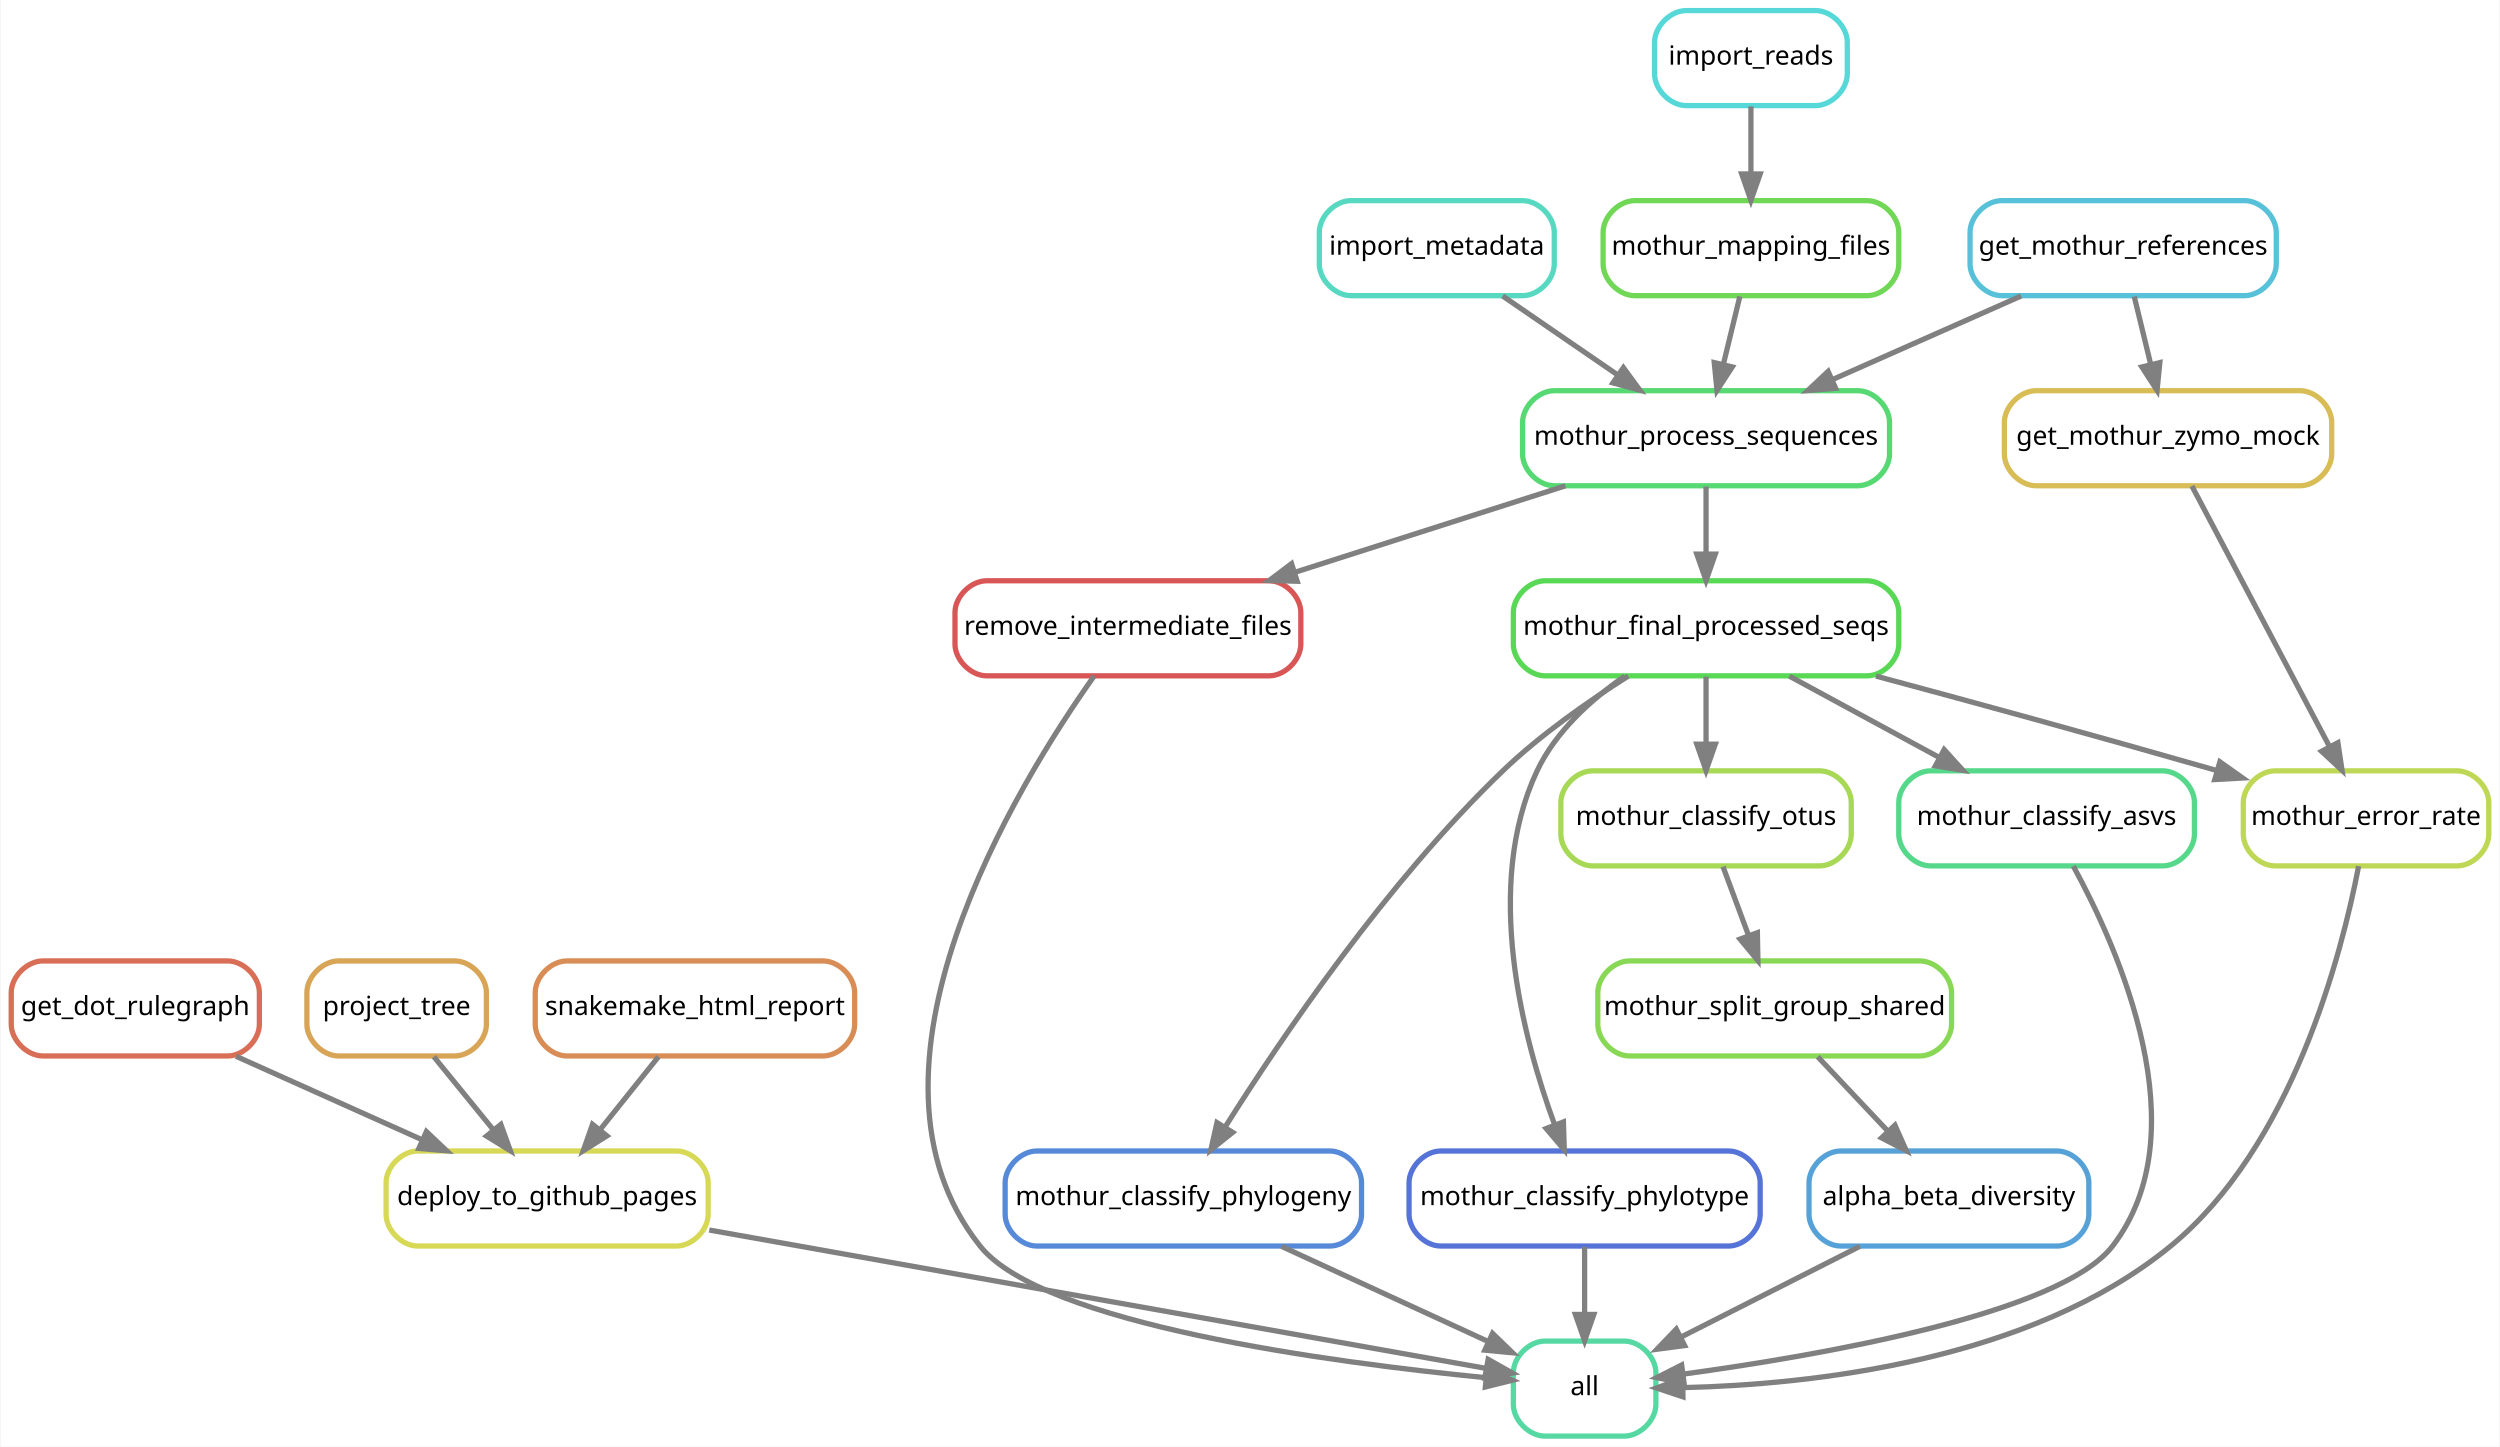
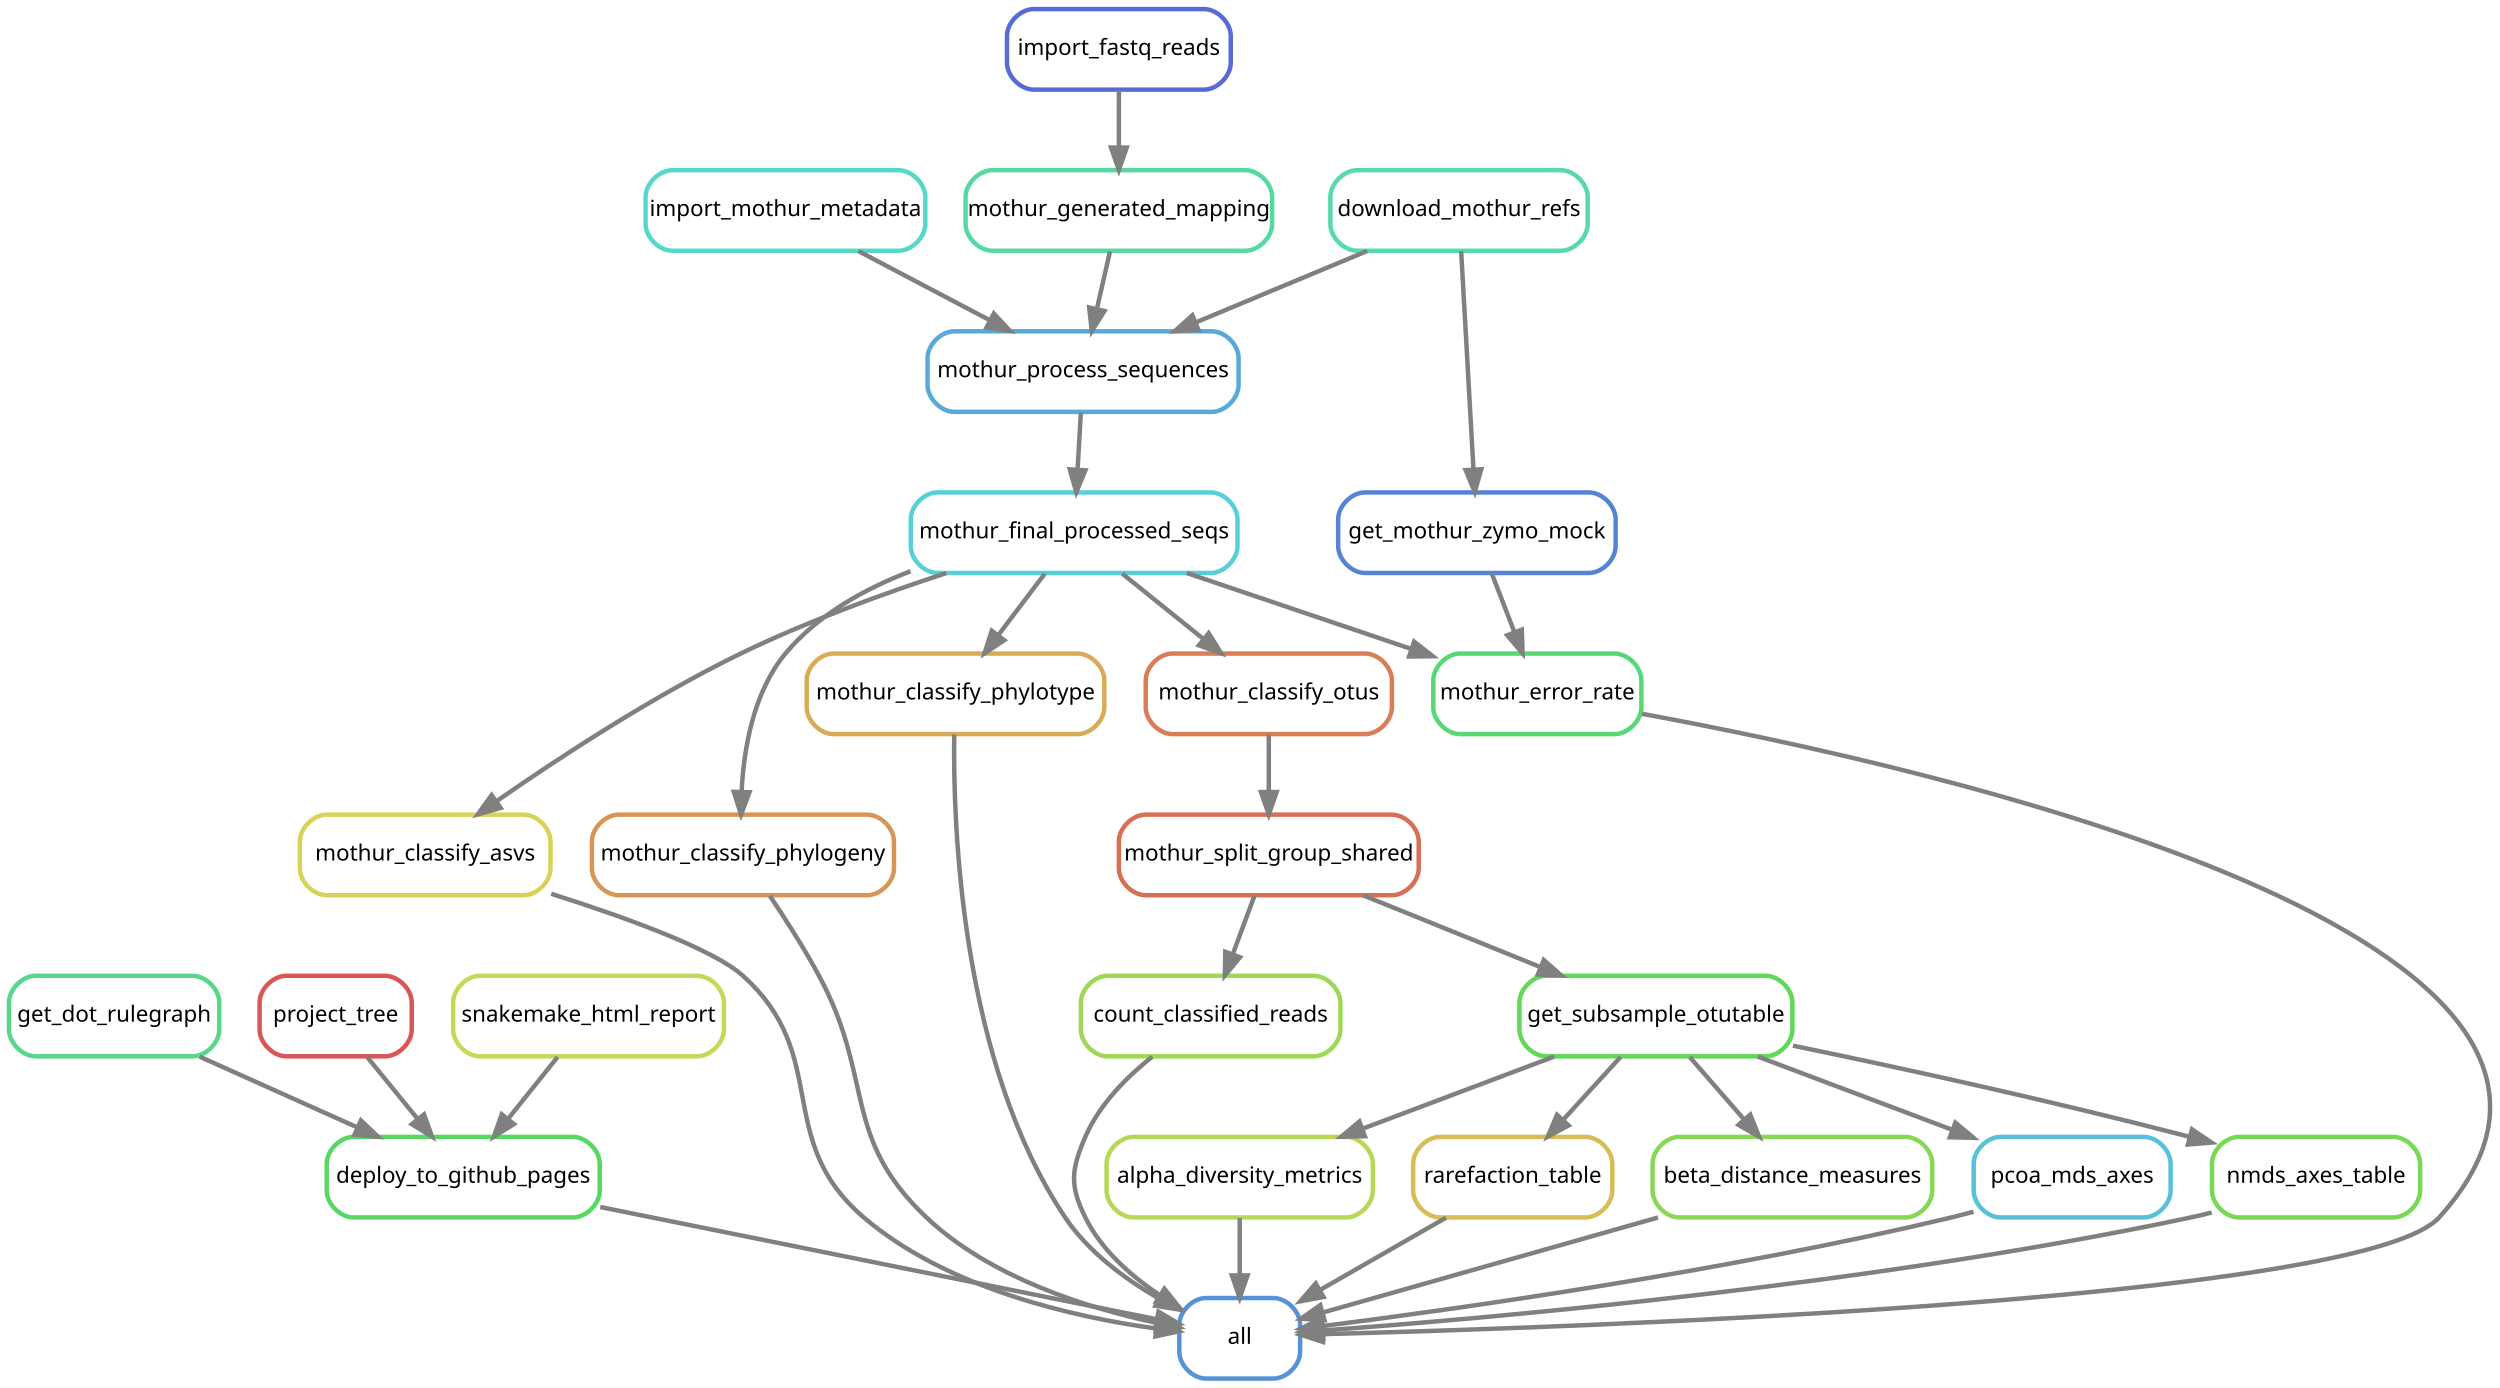
- <svg xmlns="http://www.w3.org/2000/svg" width="947pt" height="548pt" viewBox="0.00 0.00 946.50 548.00">
-   <g id="graph0" class="graph" transform="scale(1 1) rotate(0) translate(4 544)">
-     <polygon fill="white" stroke="none" points="-4,4 -4,-544 942.5,-544 942.5,4 -4,4" />
+ <svg xmlns="http://www.w3.org/2000/svg" width="1117pt" height="620pt" viewBox="0.00 0.00 1117.20 620.00">
+   <g id="graph0" class="graph" transform="scale(1 1) rotate(0) translate(4 616)">
+     <polygon fill="white" stroke="none" points="-4,4 -4,-616 1113.2,-616 1113.2,4 -4,4" />
    <g id="node1" class="node">
-       <path fill="none" stroke="#56d8a2" stroke-width="2" d="M611,-36C611,-36 581,-36 581,-36 575,-36 569,-30 569,-24 569,-24 569,-12 569,-12 569,-6 575,0 581,0 581,0 611,0 611,0 617,0 623,-6 623,-12 623,-12 623,-24 623,-24 623,-30 617,-36 611,-36" />
-       <text text-anchor="middle" x="596" y="-15.5" font-family="sans" font-size="10.00">all</text>
+       <path fill="none" stroke="#5692d8" stroke-width="2" d="M565,-36C565,-36 535,-36 535,-36 529,-36 523,-30 523,-24 523,-24 523,-12 523,-12 523,-6 529,0 535,0 535,0 565,0 565,0 571,0 577,-6 577,-12 577,-12 577,-24 577,-24 577,-30 571,-36 565,-36" />
+       <text text-anchor="middle" x="550" y="-15.5" font-family="sans" font-size="10.00">all</text>
    </g>
    <g id="node2" class="node">
-       <path fill="none" stroke="#d6d856" stroke-width="2" d="M252,-108C252,-108 154,-108 154,-108 148,-108 142,-102 142,-96 142,-96 142,-84 142,-84 142,-78 148,-72 154,-72 154,-72 252,-72 252,-72 258,-72 264,-78 264,-84 264,-84 264,-96 264,-96 264,-102 258,-108 252,-108" />
+       <path fill="none" stroke="#56d863" stroke-width="2" d="M252,-108C252,-108 154,-108 154,-108 148,-108 142,-102 142,-96 142,-96 142,-84 142,-84 142,-78 148,-72 154,-72 154,-72 252,-72 252,-72 258,-72 264,-78 264,-84 264,-84 264,-96 264,-96 264,-102 258,-108 252,-108" />
      <text text-anchor="middle" x="203" y="-87.5" font-family="sans" font-size="10.00">deploy_to_github_pages</text>
    </g>
    <g id="edge4" class="edge">
-       <path fill="none" stroke="grey" stroke-width="2" d="M264.41,-78.06C346.78,-63.39 490.56,-37.78 558.45,-25.69" />
-       <polygon fill="grey" stroke="grey" stroke-width="2" points="559.45,-29.07 568.68,-23.87 558.22,-22.17 559.45,-29.07" />
+       <path fill="none" stroke="grey" stroke-width="2" d="M264.24,-76.65C336.19,-62.13 453.27,-38.51 512.76,-26.51" />
+       <polygon fill="grey" stroke="grey" stroke-width="2" points="513.72,-29.89 522.83,-24.48 512.34,-23.03 513.72,-29.89" />
    </g>
    <g id="node3" class="node">
-       <path fill="none" stroke="#d86e56" stroke-width="2" d="M82,-180C82,-180 12,-180 12,-180 6,-180 0,-174 0,-168 0,-168 0,-156 0,-156 0,-150 6,-144 12,-144 12,-144 82,-144 82,-144 88,-144 94,-150 94,-156 94,-156 94,-168 94,-168 94,-174 88,-180 82,-180" />
+       <path fill="none" stroke="#56d88a" stroke-width="2" d="M82,-180C82,-180 12,-180 12,-180 6,-180 0,-174 0,-168 0,-168 0,-156 0,-156 0,-150 6,-144 12,-144 12,-144 82,-144 82,-144 88,-144 94,-150 94,-156 94,-156 94,-168 94,-168 94,-174 88,-180 82,-180" />
      <text text-anchor="middle" x="47" y="-159.5" font-family="sans" font-size="10.00">get_dot_rulegraph</text>
    </g>
-     <g id="edge8" class="edge">
+     <g id="edge14" class="edge">
      <path fill="none" stroke="grey" stroke-width="2" d="M85.16,-143.88C106.39,-134.35 133.01,-122.41 155.57,-112.28" />
      <polygon fill="grey" stroke="grey" stroke-width="2" points="157.27,-115.36 164.96,-108.07 154.41,-108.97 157.27,-115.36" />
    </g>
    <g id="node4" class="node">
-       <path fill="none" stroke="#d8a456" stroke-width="2" d="M168,-180C168,-180 124,-180 124,-180 118,-180 112,-174 112,-168 112,-168 112,-156 112,-156 112,-150 118,-144 124,-144 124,-144 168,-144 168,-144 174,-144 180,-150 180,-156 180,-156 180,-168 180,-168 180,-174 174,-180 168,-180" />
+       <path fill="none" stroke="#d85656" stroke-width="2" d="M168,-180C168,-180 124,-180 124,-180 118,-180 112,-174 112,-168 112,-168 112,-156 112,-156 112,-150 118,-144 124,-144 124,-144 168,-144 168,-144 174,-144 180,-150 180,-156 180,-156 180,-168 180,-168 180,-174 174,-180 168,-180" />
      <text text-anchor="middle" x="146" y="-159.5" font-family="sans" font-size="10.00">project_tree</text>
    </g>
-     <g id="edge10" class="edge">
+     <g id="edge13" class="edge">
      <path fill="none" stroke="grey" stroke-width="2" d="M160.09,-143.7C166.92,-135.3 175.26,-125.07 182.76,-115.86" />
      <polygon fill="grey" stroke="grey" stroke-width="2" points="185.47,-118.07 189.07,-108.1 180.04,-113.65 185.47,-118.07" />
    </g>
    <g id="node5" class="node">
-       <path fill="none" stroke="#d88d56" stroke-width="2" d="M307.5,-180C307.5,-180 210.5,-180 210.5,-180 204.5,-180 198.5,-174 198.5,-168 198.5,-168 198.5,-156 198.5,-156 198.5,-150 204.5,-144 210.5,-144 210.5,-144 307.5,-144 307.5,-144 313.5,-144 319.5,-150 319.5,-156 319.5,-156 319.5,-168 319.5,-168 319.5,-174 313.5,-180 307.5,-180" />
+       <path fill="none" stroke="#c6d856" stroke-width="2" d="M307.5,-180C307.5,-180 210.5,-180 210.5,-180 204.5,-180 198.5,-174 198.5,-168 198.5,-168 198.5,-156 198.5,-156 198.5,-150 204.5,-144 210.5,-144 210.5,-144 307.5,-144 307.5,-144 313.5,-144 319.5,-150 319.5,-156 319.5,-156 319.5,-168 319.5,-168 319.5,-174 313.5,-180 307.5,-180" />
      <text text-anchor="middle" x="259" y="-159.5" font-family="sans" font-size="10.00">snakemake_html_report</text>
    </g>
-     <g id="edge9" class="edge">
+     <g id="edge12" class="edge">
      <path fill="none" stroke="grey" stroke-width="2" d="M245.16,-143.7C238.51,-135.39 230.42,-125.28 223.11,-116.14" />
      <polygon fill="grey" stroke="grey" stroke-width="2" points="225.66,-113.73 216.68,-108.1 220.2,-118.1 225.66,-113.73" />
    </g>
    <g id="node6" class="node">
-       <path fill="none" stroke="#5673d8" stroke-width="2" d="M650.5,-108C650.5,-108 541.5,-108 541.5,-108 535.5,-108 529.5,-102 529.5,-96 529.5,-96 529.5,-84 529.5,-84 529.5,-78 535.5,-72 541.5,-72 541.5,-72 650.5,-72 650.5,-72 656.5,-72 662.5,-78 662.5,-84 662.5,-84 662.5,-96 662.5,-96 662.5,-102 656.5,-108 650.5,-108" />
-       <text text-anchor="middle" x="596" y="-87.5" font-family="sans" font-size="10.00">mothur_classify_phylotype</text>
+       <path fill="none" stroke="#d8ac56" stroke-width="2" d="M477.5,-324C477.5,-324 368.5,-324 368.5,-324 362.5,-324 356.5,-318 356.5,-312 356.5,-312 356.5,-300 356.5,-300 356.5,-294 362.5,-288 368.5,-288 368.5,-288 477.5,-288 477.5,-288 483.5,-288 489.5,-294 489.5,-300 489.5,-300 489.5,-312 489.5,-312 489.5,-318 483.5,-324 477.5,-324" />
+       <text text-anchor="middle" x="423" y="-303.5" font-family="sans" font-size="10.00">mothur_classify_phylotype</text>
+     </g>
+     <g id="edge6" class="edge">
+       <path fill="none" stroke="grey" stroke-width="2" d="M422.42,-287.83C421.86,-246.85 425.39,-141.53 472,-72 482.27,-56.68 498.6,-44.59 513.67,-35.84" />
+       <polygon fill="grey" stroke="grey" stroke-width="2" points="515.73,-38.7 522.82,-30.83 512.37,-32.56 515.73,-38.7" />
+     </g>
+     <g id="node7" class="node">
+       <path fill="none" stroke="#56d0d8" stroke-width="2" d="M537,-396C537,-396 415,-396 415,-396 409,-396 403,-390 403,-384 403,-384 403,-372 403,-372 403,-366 409,-360 415,-360 415,-360 537,-360 537,-360 543,-360 549,-366 549,-372 549,-372 549,-384 549,-384 549,-390 543,-396 537,-396" />
+       <text text-anchor="middle" x="476" y="-375.5" font-family="sans" font-size="10.00">mothur_final_processed_seqs</text>
+     </g>
+     <g id="edge15" class="edge">
+       <path fill="none" stroke="grey" stroke-width="2" d="M462.9,-359.7C456.61,-351.39 448.95,-341.28 442.04,-332.14" />
+       <polygon fill="grey" stroke="grey" stroke-width="2" points="444.78,-329.96 435.95,-324.1 439.2,-334.19 444.78,-329.96" />
+     </g>
+     <g id="node13" class="node">
+       <path fill="none" stroke="#d8d356" stroke-width="2" d="M230,-252C230,-252 142,-252 142,-252 136,-252 130,-246 130,-240 130,-240 130,-228 130,-228 130,-222 136,-216 142,-216 142,-216 230,-216 230,-216 236,-216 242,-222 242,-228 242,-228 242,-240 242,-240 242,-246 236,-252 230,-252" />
+       <text text-anchor="middle" x="186" y="-231.5" font-family="sans" font-size="10.00">mothur_classify_asvs</text>
+     </g>
+     <g id="edge21" class="edge">
+       <path fill="none" stroke="grey" stroke-width="2" d="M418.9,-359.98C390.65,-350.74 356.39,-338.28 327,-324 287.77,-304.93 245.87,-277.47 218.03,-258.11" />
+       <polygon fill="grey" stroke="grey" stroke-width="2" points="219.71,-255.01 209.51,-252.13 215.68,-260.74 219.71,-255.01" />
+     </g>
+     <g id="node14" class="node">
+       <path fill="none" stroke="#d89556" stroke-width="2" d="M383.5,-252C383.5,-252 272.5,-252 272.5,-252 266.5,-252 260.5,-246 260.5,-240 260.5,-240 260.5,-228 260.5,-228 260.5,-222 266.5,-216 272.5,-216 272.5,-216 383.5,-216 383.5,-216 389.5,-216 395.5,-222 395.5,-228 395.5,-228 395.5,-240 395.5,-240 395.5,-246 389.5,-252 383.5,-252" />
+       <text text-anchor="middle" x="328" y="-231.5" font-family="sans" font-size="10.00">mothur_classify_phylogeny</text>
+     </g>
+     <g id="edge22" class="edge">
+       <path fill="none" stroke="grey" stroke-width="2" d="M402.92,-360.8C382.18,-352.88 361.35,-341.19 347,-324 332.71,-306.89 328.4,-281.6 327.41,-262.35" />
+       <polygon fill="grey" stroke="grey" stroke-width="2" points="330.91,-262.01 327.16,-252.1 323.91,-262.18 330.91,-262.01" />
+     </g>
+     <g id="node15" class="node">
+       <path fill="none" stroke="#56d873" stroke-width="2" d="M717.5,-324C717.5,-324 648.5,-324 648.5,-324 642.5,-324 636.5,-318 636.5,-312 636.5,-312 636.5,-300 636.5,-300 636.5,-294 642.5,-288 648.5,-288 648.5,-288 717.5,-288 717.5,-288 723.5,-288 729.5,-294 729.5,-300 729.5,-300 729.5,-312 729.5,-312 729.5,-318 723.5,-324 717.5,-324" />
+       <text text-anchor="middle" x="683" y="-303.5" font-family="sans" font-size="10.00">mothur_error_rate</text>
+     </g>
+     <g id="edge23" class="edge">
+       <path fill="none" stroke="grey" stroke-width="2" d="M526.37,-359.97C556.74,-349.7 595.48,-336.6 626.83,-325.99" />
+       <polygon fill="grey" stroke="grey" stroke-width="2" points="627.96,-329.31 636.31,-322.79 625.71,-322.68 627.96,-329.31" />
+     </g>
+     <g id="node19" class="node">
+       <path fill="none" stroke="#d87d56" stroke-width="2" d="M606,-324C606,-324 520,-324 520,-324 514,-324 508,-318 508,-312 508,-312 508,-300 508,-300 508,-294 514,-288 520,-288 520,-288 606,-288 606,-288 612,-288 618,-294 618,-300 618,-300 618,-312 618,-312 618,-318 612,-324 606,-324" />
+       <text text-anchor="middle" x="563" y="-303.5" font-family="sans" font-size="10.00">mothur_classify_otus</text>
+     </g>
+     <g id="edge28" class="edge">
+       <path fill="none" stroke="grey" stroke-width="2" d="M497.51,-359.7C508.46,-350.88 521.95,-340.03 533.82,-330.47" />
+       <polygon fill="grey" stroke="grey" stroke-width="2" points="536.14,-333.1 541.74,-324.1 531.76,-327.65 536.14,-333.1" />
+     </g>
+     <g id="node8" class="node">
+       <path fill="none" stroke="#56a9d8" stroke-width="2" d="M537.5,-468C537.5,-468 422.5,-468 422.5,-468 416.5,-468 410.5,-462 410.5,-456 410.5,-456 410.5,-444 410.5,-444 410.5,-438 416.5,-432 422.5,-432 422.5,-432 537.5,-432 537.5,-432 543.5,-432 549.5,-438 549.5,-444 549.5,-444 549.5,-456 549.5,-456 549.5,-462 543.5,-468 537.5,-468" />
+       <text text-anchor="middle" x="480" y="-447.5" font-family="sans" font-size="10.00">mothur_process_sequences</text>
+     </g>
+     <g id="edge16" class="edge">
+       <path fill="none" stroke="grey" stroke-width="2" d="M479.01,-431.7C478.57,-423.98 478.04,-414.71 477.55,-406.11" />
+       <polygon fill="grey" stroke="grey" stroke-width="2" points="481.04,-405.89 476.98,-396.1 474.05,-406.29 481.04,-405.89" />
+     </g>
+     <g id="node9" class="node">
+       <path fill="none" stroke="#56d8c9" stroke-width="2" d="M397.5,-540C397.5,-540 296.5,-540 296.5,-540 290.5,-540 284.5,-534 284.5,-528 284.5,-528 284.5,-516 284.5,-516 284.5,-510 290.5,-504 296.5,-504 296.5,-504 397.5,-504 397.5,-504 403.5,-504 409.5,-510 409.5,-516 409.5,-516 409.5,-528 409.5,-528 409.5,-534 403.5,-540 397.5,-540" />
+       <text text-anchor="middle" x="347" y="-519.5" font-family="sans" font-size="10.00">import_mothur_metadata</text>
+     </g>
+     <g id="edge17" class="edge">
+       <path fill="none" stroke="grey" stroke-width="2" d="M379.54,-503.88C397.25,-494.55 419.35,-482.92 438.32,-472.94" />
+       <polygon fill="grey" stroke="grey" stroke-width="2" points="440.12,-475.94 447.34,-468.19 436.86,-469.75 440.12,-475.94" />
+     </g>
+     <g id="node10" class="node">
+       <path fill="none" stroke="#56d8a2" stroke-width="2" d="M552.5,-540C552.5,-540 439.5,-540 439.5,-540 433.5,-540 427.5,-534 427.5,-528 427.5,-528 427.5,-516 427.5,-516 427.5,-510 433.5,-504 439.5,-504 439.5,-504 552.5,-504 552.5,-504 558.5,-504 564.5,-510 564.5,-516 564.5,-516 564.5,-528 564.5,-528 564.5,-534 558.5,-540 552.5,-540" />
+       <text text-anchor="middle" x="496" y="-519.5" font-family="sans" font-size="10.00">mothur_generated_mapping</text>
+     </g>
+     <g id="edge18" class="edge">
+       <path fill="none" stroke="grey" stroke-width="2" d="M492.04,-503.7C490.28,-495.98 488.16,-486.71 486.2,-478.11" />
+       <polygon fill="grey" stroke="grey" stroke-width="2" points="489.55,-477.07 483.91,-468.1 482.73,-478.63 489.55,-477.07" />
+     </g>
+     <g id="node11" class="node">
+       <path fill="none" stroke="#566bd8" stroke-width="2" d="M534,-612C534,-612 458,-612 458,-612 452,-612 446,-606 446,-600 446,-600 446,-588 446,-588 446,-582 452,-576 458,-576 458,-576 534,-576 534,-576 540,-576 546,-582 546,-588 546,-588 546,-600 546,-600 546,-606 540,-612 534,-612" />
+       <text text-anchor="middle" x="496" y="-591.5" font-family="sans" font-size="10.00">import_fastq_reads</text>
+     </g>
+     <g id="edge20" class="edge">
+       <path fill="none" stroke="grey" stroke-width="2" d="M496,-575.7C496,-567.98 496,-558.71 496,-550.11" />
+       <polygon fill="grey" stroke="grey" stroke-width="2" points="499.5,-550.1 496,-540.1 492.5,-550.1 499.5,-550.1" />
+     </g>
+     <g id="node12" class="node">
+       <path fill="none" stroke="#56d8b1" stroke-width="2" d="M693.5,-540C693.5,-540 602.5,-540 602.5,-540 596.5,-540 590.5,-534 590.5,-528 590.5,-528 590.5,-516 590.5,-516 590.5,-510 596.5,-504 602.5,-504 602.5,-504 693.5,-504 693.5,-504 699.5,-504 705.5,-510 705.5,-516 705.5,-516 705.5,-528 705.5,-528 705.5,-534 699.5,-540 693.5,-540" />
+       <text text-anchor="middle" x="648" y="-519.5" font-family="sans" font-size="10.00">download_mothur_refs</text>
+     </g>
+     <g id="edge19" class="edge">
+       <path fill="none" stroke="grey" stroke-width="2" d="M606.9,-503.88C583.83,-494.26 554.86,-482.19 530.43,-472.01" />
+       <polygon fill="grey" stroke="grey" stroke-width="2" points="531.54,-468.68 520.96,-468.07 528.85,-475.15 531.54,-468.68" />
+     </g>
+     <g id="node16" class="node">
+       <path fill="none" stroke="#5682d8" stroke-width="2" d="M706,-396C706,-396 606,-396 606,-396 600,-396 594,-390 594,-384 594,-384 594,-372 594,-372 594,-366 600,-360 606,-360 606,-360 706,-360 706,-360 712,-360 718,-366 718,-372 718,-372 718,-384 718,-384 718,-390 712,-396 706,-396" />
+       <text text-anchor="middle" x="656" y="-375.5" font-family="sans" font-size="10.00">get_mothur_zymo_mock</text>
+     </g>
+     <g id="edge25" class="edge">
+       <path fill="none" stroke="grey" stroke-width="2" d="M648.96,-503.87C650.33,-479.67 652.83,-435.21 654.46,-406.39" />
+       <polygon fill="grey" stroke="grey" stroke-width="2" points="657.96,-406.37 655.03,-396.19 650.97,-405.98 657.96,-406.37" />
+     </g>
+     <g id="edge11" class="edge">
+       <path fill="none" stroke="grey" stroke-width="2" d="M242.33,-216.63C276.02,-205.96 314.79,-191.87 328,-180 367.91,-144.12 341.18,-106.83 382,-72 419.16,-40.29 475.36,-27.52 512.36,-22.4" />
+       <polygon fill="grey" stroke="grey" stroke-width="2" points="513.24,-25.81 522.72,-21.09 512.36,-18.87 513.24,-25.81" />
+     </g>
+     <g id="edge3" class="edge">
+       <path fill="none" stroke="grey" stroke-width="2" d="M340.02,-215.74C346.86,-205.57 355.36,-192.32 362,-180 386.92,-133.76 371.83,-108.08 410,-72 438.51,-45.05 482.07,-31.46 513.02,-24.84" />
+       <polygon fill="grey" stroke="grey" stroke-width="2" points="513.87,-28.24 522.99,-22.85 512.5,-21.37 513.87,-28.24" />
    </g>
    <g id="edge7" class="edge">
-       <path fill="none" stroke="grey" stroke-width="2" d="M596,-71.7C596,-63.98 596,-54.71 596,-46.11" />
-       <polygon fill="grey" stroke="grey" stroke-width="2" points="599.5,-46.1 596,-36.1 592.5,-46.1 599.5,-46.1" />
-     </g>
-     <g id="node7" class="node">
-       <path fill="none" stroke="#59d856" stroke-width="2" d="M703,-324C703,-324 581,-324 581,-324 575,-324 569,-318 569,-312 569,-312 569,-300 569,-300 569,-294 575,-288 581,-288 581,-288 703,-288 703,-288 709,-288 715,-294 715,-300 715,-300 715,-312 715,-312 715,-318 709,-324 703,-324" />
-       <text text-anchor="middle" x="642" y="-303.5" font-family="sans" font-size="10.00">mothur_final_processed_seqs</text>
-     </g>
-     <g id="edge11" class="edge">
-       <path fill="none" stroke="grey" stroke-width="2" d="M611.23,-287.91C598.46,-279.02 585,-266.88 578,-252 557.5,-208.41 572.49,-151.07 584.66,-117.9" />
-       <polygon fill="grey" stroke="grey" stroke-width="2" points="587.98,-119.02 588.3,-108.43 581.44,-116.51 587.98,-119.02" />
-     </g>
-     <g id="node13" class="node">
-       <path fill="none" stroke="#56d88a" stroke-width="2" d="M815,-252C815,-252 727,-252 727,-252 721,-252 715,-246 715,-240 715,-240 715,-228 715,-228 715,-222 721,-216 727,-216 727,-216 815,-216 815,-216 821,-216 827,-222 827,-228 827,-228 827,-240 827,-240 827,-246 821,-252 815,-252" />
-       <text text-anchor="middle" x="771" y="-231.5" font-family="sans" font-size="10.00">mothur_classify_asvs</text>
-     </g>
-     <g id="edge17" class="edge">
-       <path fill="none" stroke="grey" stroke-width="2" d="M673.56,-287.88C690.66,-278.6 711.98,-267.03 730.32,-257.08" />
-       <polygon fill="grey" stroke="grey" stroke-width="2" points="732.2,-260.04 739.32,-252.19 728.86,-253.88 732.2,-260.04" />
-     </g>
-     <g id="node14" class="node">
-       <path fill="none" stroke="#568ad8" stroke-width="2" d="M499.5,-108C499.5,-108 388.5,-108 388.5,-108 382.5,-108 376.5,-102 376.5,-96 376.5,-96 376.5,-84 376.5,-84 376.5,-78 382.5,-72 388.5,-72 388.5,-72 499.5,-72 499.5,-72 505.5,-72 511.5,-78 511.5,-84 511.5,-84 511.5,-96 511.5,-96 511.5,-102 505.5,-108 499.5,-108" />
-       <text text-anchor="middle" x="444" y="-87.5" font-family="sans" font-size="10.00">mothur_classify_phylogeny</text>
-     </g>
-     <g id="edge18" class="edge">
-       <path fill="none" stroke="grey" stroke-width="2" d="M612.54,-287.9C597.45,-278.38 579.29,-265.71 565,-252 521.18,-209.96 481.12,-150.87 459.9,-117.2" />
-       <polygon fill="grey" stroke="grey" stroke-width="2" points="462.68,-115.05 454.42,-108.42 456.74,-118.75 462.68,-115.05" />
-     </g>
-     <g id="node15" class="node">
-       <path fill="none" stroke="#bed856" stroke-width="2" d="M926.5,-252C926.5,-252 857.5,-252 857.5,-252 851.5,-252 845.5,-246 845.5,-240 845.5,-240 845.5,-228 845.5,-228 845.5,-222 851.5,-216 857.5,-216 857.5,-216 926.5,-216 926.5,-216 932.5,-216 938.5,-222 938.5,-228 938.5,-228 938.5,-240 938.5,-240 938.5,-246 932.5,-252 926.5,-252" />
-       <text text-anchor="middle" x="892" y="-231.5" font-family="sans" font-size="10.00">mothur_error_rate</text>
-     </g>
-     <g id="edge19" class="edge">
-       <path fill="none" stroke="grey" stroke-width="2" d="M706.35,-287.9C741.82,-278.37 786.84,-266.08 835.5,-252.11" />
-       <polygon fill="grey" stroke="grey" stroke-width="2" points="836.64,-255.42 845.28,-249.29 834.7,-248.7 836.64,-255.42" />
-     </g>
-     <g id="node19" class="node">
-       <path fill="none" stroke="#a7d856" stroke-width="2" d="M685,-252C685,-252 599,-252 599,-252 593,-252 587,-246 587,-240 587,-240 587,-228 587,-228 587,-222 593,-216 599,-216 599,-216 685,-216 685,-216 691,-216 697,-222 697,-228 697,-228 697,-240 697,-240 697,-246 691,-252 685,-252" />
-       <text text-anchor="middle" x="642" y="-231.5" font-family="sans" font-size="10.00">mothur_classify_otus</text>
+       <path fill="none" stroke="grey" stroke-width="2" d="M729.77,-297.07C858.22,-273.44 1199.54,-197.32 1086,-72 1052.55,-35.08 703.39,-22.9 587.3,-19.86" />
+       <polygon fill="grey" stroke="grey" stroke-width="2" points="587.21,-16.35 577.12,-19.6 587.03,-23.35 587.21,-16.35" />
    </g>
    <g id="edge24" class="edge">
-       <path fill="none" stroke="grey" stroke-width="2" d="M642,-287.7C642,-279.98 642,-270.71 642,-262.11" />
-       <polygon fill="grey" stroke="grey" stroke-width="2" points="645.5,-262.1 642,-252.1 638.5,-262.1 645.5,-262.1" />
-     </g>
-     <g id="node8" class="node">
-       <path fill="none" stroke="#56d873" stroke-width="2" d="M699.5,-396C699.5,-396 584.5,-396 584.5,-396 578.5,-396 572.5,-390 572.5,-384 572.5,-384 572.5,-372 572.5,-372 572.5,-366 578.5,-360 584.5,-360 584.5,-360 699.5,-360 699.5,-360 705.5,-360 711.5,-366 711.5,-372 711.5,-372 711.5,-384 711.5,-384 711.5,-390 705.5,-396 699.5,-396" />
-       <text text-anchor="middle" x="642" y="-375.5" font-family="sans" font-size="10.00">mothur_process_sequences</text>
-     </g>
-     <g id="edge12" class="edge">
-       <path fill="none" stroke="grey" stroke-width="2" d="M642,-359.7C642,-351.98 642,-342.71 642,-334.11" />
-       <polygon fill="grey" stroke="grey" stroke-width="2" points="645.5,-334.1 642,-324.1 638.5,-334.1 645.5,-334.1" />
+       <path fill="none" stroke="grey" stroke-width="2" d="M662.67,-359.7C665.71,-351.81 669.38,-342.3 672.76,-333.55" />
+       <polygon fill="grey" stroke="grey" stroke-width="2" points="676.07,-334.69 676.4,-324.1 669.54,-332.17 676.07,-334.69" />
+     </g>
+     <g id="node17" class="node">
+       <path fill="none" stroke="#9fd856" stroke-width="2" d="M583,-180C583,-180 491,-180 491,-180 485,-180 479,-174 479,-168 479,-168 479,-156 479,-156 479,-150 485,-144 491,-144 491,-144 583,-144 583,-144 589,-144 595,-150 595,-156 595,-156 595,-168 595,-168 595,-174 589,-180 583,-180" />
+       <text text-anchor="middle" x="537" y="-159.5" font-family="sans" font-size="10.00">count_classified_reads</text>
+     </g>
+     <g id="edge8" class="edge">
+       <path fill="none" stroke="grey" stroke-width="2" d="M510.88,-143.82C499.42,-134.69 487.19,-122.39 481,-108 474.67,-93.3 473.93,-86.35 481,-72 488.11,-57.58 501.23,-45.99 514.14,-37.37" />
+       <polygon fill="grey" stroke="grey" stroke-width="2" points="516.33,-40.13 522.97,-31.87 512.63,-34.18 516.33,-40.13" />
+     </g>
+     <g id="node18" class="node">
+       <path fill="none" stroke="#d86e56" stroke-width="2" d="M618,-252C618,-252 508,-252 508,-252 502,-252 496,-246 496,-240 496,-240 496,-228 496,-228 496,-222 502,-216 508,-216 508,-216 618,-216 618,-216 624,-216 630,-222 630,-228 630,-228 630,-240 630,-240 630,-246 624,-252 618,-252" />
+       <text text-anchor="middle" x="563" y="-231.5" font-family="sans" font-size="10.00">mothur_split_group_shared</text>
+     </g>
+     <g id="edge26" class="edge">
+       <path fill="none" stroke="grey" stroke-width="2" d="M556.57,-215.7C553.64,-207.81 550.11,-198.3 546.86,-189.55" />
+       <polygon fill="grey" stroke="grey" stroke-width="2" points="550.12,-188.26 543.35,-180.1 543.55,-190.7 550.12,-188.26" />
+     </g>
+     <g id="node21" class="node">
+       <path fill="none" stroke="#61d856" stroke-width="2" d="M785,-180C785,-180 687,-180 687,-180 681,-180 675,-174 675,-168 675,-168 675,-156 675,-156 675,-150 681,-144 687,-144 687,-144 785,-144 785,-144 791,-144 797,-150 797,-156 797,-156 797,-168 797,-168 797,-174 791,-180 785,-180" />
+       <text text-anchor="middle" x="736" y="-159.5" font-family="sans" font-size="10.00">get_subsample_otutable</text>
+     </g>
+     <g id="edge30" class="edge">
+       <path fill="none" stroke="grey" stroke-width="2" d="M605.32,-215.88C629.18,-206.22 659.17,-194.09 684.4,-183.88" />
+       <polygon fill="grey" stroke="grey" stroke-width="2" points="685.86,-187.06 693.82,-180.07 683.23,-180.57 685.86,-187.06" />
+     </g>
+     <g id="edge27" class="edge">
+       <path fill="none" stroke="grey" stroke-width="2" d="M563,-287.7C563,-279.98 563,-270.71 563,-262.11" />
+       <polygon fill="grey" stroke="grey" stroke-width="2" points="566.5,-262.1 563,-252.1 559.5,-262.1 566.5,-262.1" />
    </g>
    <g id="node20" class="node">
-       <path fill="none" stroke="#d85656" stroke-width="2" d="M476.5,-324C476.5,-324 369.5,-324 369.5,-324 363.5,-324 357.5,-318 357.5,-312 357.5,-312 357.5,-300 357.5,-300 357.5,-294 363.5,-288 369.5,-288 369.5,-288 476.5,-288 476.5,-288 482.5,-288 488.5,-294 488.5,-300 488.5,-300 488.5,-312 488.5,-312 488.5,-318 482.5,-324 476.5,-324" />
-       <text text-anchor="middle" x="423" y="-303.5" font-family="sans" font-size="10.00">remove_intermediate_files</text>
-     </g>
-     <g id="edge25" class="edge">
-       <path fill="none" stroke="grey" stroke-width="2" d="M588.71,-359.97C557.84,-350.1 518.8,-337.62 486.37,-327.25" />
-       <polygon fill="grey" stroke="grey" stroke-width="2" points="487.12,-323.82 476.53,-324.11 484.99,-330.49 487.12,-323.82" />
-     </g>
-     <g id="node9" class="node">
-       <path fill="none" stroke="#56d8c1" stroke-width="2" d="M572.5,-468C572.5,-468 507.5,-468 507.5,-468 501.5,-468 495.5,-462 495.5,-456 495.5,-456 495.5,-444 495.5,-444 495.5,-438 501.5,-432 507.5,-432 507.5,-432 572.5,-432 572.5,-432 578.5,-432 584.5,-438 584.5,-444 584.5,-444 584.5,-456 584.5,-456 584.5,-462 578.5,-468 572.5,-468" />
-       <text text-anchor="middle" x="540" y="-447.5" font-family="sans" font-size="10.00">import_metadata</text>
-     </g>
-     <g id="edge13" class="edge">
-       <path fill="none" stroke="grey" stroke-width="2" d="M564.95,-431.88C578.04,-422.89 594.26,-411.76 608.44,-402.03" />
-       <polygon fill="grey" stroke="grey" stroke-width="2" points="610.69,-404.73 616.95,-396.19 606.73,-398.96 610.69,-404.73" />
-     </g>
-     <g id="node10" class="node">
-       <path fill="none" stroke="#70d856" stroke-width="2" d="M703,-468C703,-468 615,-468 615,-468 609,-468 603,-462 603,-456 603,-456 603,-444 603,-444 603,-438 609,-432 615,-432 615,-432 703,-432 703,-432 709,-432 715,-438 715,-444 715,-444 715,-456 715,-456 715,-462 709,-468 703,-468" />
-       <text text-anchor="middle" x="659" y="-447.5" font-family="sans" font-size="10.00">mothur_mapping_files</text>
-     </g>
-     <g id="edge14" class="edge">
-       <path fill="none" stroke="grey" stroke-width="2" d="M654.8,-431.7C652.9,-423.9 650.62,-414.51 648.52,-405.83" />
-       <polygon fill="grey" stroke="grey" stroke-width="2" points="651.92,-405 646.15,-396.1 645.11,-406.65 651.92,-405" />
-     </g>
-     <g id="node11" class="node">
-       <path fill="none" stroke="#56d8d8" stroke-width="2" d="M683.5,-540C683.5,-540 634.5,-540 634.5,-540 628.5,-540 622.5,-534 622.5,-528 622.5,-528 622.5,-516 622.5,-516 622.5,-510 628.5,-504 634.5,-504 634.5,-504 683.5,-504 683.5,-504 689.5,-504 695.5,-510 695.5,-516 695.5,-516 695.5,-528 695.5,-528 695.5,-534 689.5,-540 683.5,-540" />
-       <text text-anchor="middle" x="659" y="-519.5" font-family="sans" font-size="10.00">import_reads</text>
-     </g>
-     <g id="edge16" class="edge">
-       <path fill="none" stroke="grey" stroke-width="2" d="M659,-503.7C659,-495.98 659,-486.71 659,-478.11" />
-       <polygon fill="grey" stroke="grey" stroke-width="2" points="662.5,-478.1 659,-468.1 655.5,-478.1 662.5,-478.1" />
-     </g>
-     <g id="node12" class="node">
-       <path fill="none" stroke="#56c1d8" stroke-width="2" d="M846,-468C846,-468 754,-468 754,-468 748,-468 742,-462 742,-456 742,-456 742,-444 742,-444 742,-438 748,-432 754,-432 754,-432 846,-432 846,-432 852,-432 858,-438 858,-444 858,-444 858,-456 858,-456 858,-462 852,-468 846,-468" />
-       <text text-anchor="middle" x="800" y="-447.5" font-family="sans" font-size="10.00">get_mothur_references</text>
-     </g>
-     <g id="edge15" class="edge">
-       <path fill="none" stroke="grey" stroke-width="2" d="M761.35,-431.88C739.75,-422.31 712.65,-410.3 689.73,-400.15" />
-       <polygon fill="grey" stroke="grey" stroke-width="2" points="691.09,-396.92 680.53,-396.07 688.25,-403.32 691.09,-396.92" />
-     </g>
-     <g id="node16" class="node">
-       <path fill="none" stroke="#d8bc56" stroke-width="2" d="M867,-396C867,-396 767,-396 767,-396 761,-396 755,-390 755,-384 755,-384 755,-372 755,-372 755,-366 761,-360 767,-360 767,-360 867,-360 867,-360 873,-360 879,-366 879,-372 879,-372 879,-384 879,-384 879,-390 873,-396 867,-396" />
-       <text text-anchor="middle" x="817" y="-375.5" font-family="sans" font-size="10.00">get_mothur_zymo_mock</text>
-     </g>
-     <g id="edge21" class="edge">
-       <path fill="none" stroke="grey" stroke-width="2" d="M804.2,-431.7C806.1,-423.9 808.38,-414.51 810.48,-405.83" />
-       <polygon fill="grey" stroke="grey" stroke-width="2" points="813.89,-406.65 812.85,-396.1 807.08,-405 813.89,-406.65" />
+       <path fill="none" stroke="#b6d856" stroke-width="2" d="M597.5,-108C597.5,-108 502.5,-108 502.5,-108 496.5,-108 490.5,-102 490.5,-96 490.5,-96 490.5,-84 490.5,-84 490.5,-78 496.5,-72 502.5,-72 502.5,-72 597.5,-72 597.5,-72 603.5,-72 609.5,-78 609.5,-84 609.5,-84 609.5,-96 609.5,-96 609.5,-102 603.5,-108 597.5,-108" />
+       <text text-anchor="middle" x="550" y="-87.5" font-family="sans" font-size="10.00">alpha_diversity_metrics</text>
+     </g>
+     <g id="edge5" class="edge">
+       <path fill="none" stroke="grey" stroke-width="2" d="M550,-71.7C550,-63.98 550,-54.71 550,-46.11" />
+       <polygon fill="grey" stroke="grey" stroke-width="2" points="553.5,-46.1 550,-36.1 546.5,-46.1 553.5,-46.1" />
+     </g>
+     <g id="edge29" class="edge">
+       <path fill="none" stroke="grey" stroke-width="2" d="M690.5,-143.88C664.62,-134.14 632.03,-121.87 604.76,-111.61" />
+       <polygon fill="grey" stroke="grey" stroke-width="2" points="605.94,-108.31 595.35,-108.07 603.48,-114.87 605.94,-108.31" />
+     </g>
+     <g id="node22" class="node">
+       <path fill="none" stroke="#d8bc56" stroke-width="2" d="M704.5,-108C704.5,-108 639.5,-108 639.5,-108 633.5,-108 627.5,-102 627.5,-96 627.5,-96 627.5,-84 627.5,-84 627.5,-78 633.5,-72 639.5,-72 639.5,-72 704.5,-72 704.5,-72 710.5,-72 716.5,-78 716.5,-84 716.5,-84 716.5,-96 716.5,-96 716.5,-102 710.5,-108 704.5,-108" />
+       <text text-anchor="middle" x="672" y="-87.5" font-family="sans" font-size="10.00">rarefaction_table</text>
+     </g>
+     <g id="edge31" class="edge">
+       <path fill="none" stroke="grey" stroke-width="2" d="M720.18,-143.7C712.43,-135.22 702.96,-124.86 694.48,-115.58" />
+       <polygon fill="grey" stroke="grey" stroke-width="2" points="696.97,-113.12 687.64,-108.1 691.8,-117.85 696.97,-113.12" />
+     </g>
+     <g id="node23" class="node">
+       <path fill="none" stroke="#88d856" stroke-width="2" d="M847.5,-108C847.5,-108 746.5,-108 746.5,-108 740.5,-108 734.5,-102 734.5,-96 734.5,-96 734.5,-84 734.5,-84 734.5,-78 740.5,-72 746.5,-72 746.5,-72 847.5,-72 847.5,-72 853.5,-72 859.5,-78 859.5,-84 859.5,-84 859.5,-96 859.5,-96 859.5,-102 853.5,-108 847.5,-108" />
+       <text text-anchor="middle" x="797" y="-87.5" font-family="sans" font-size="10.00">beta_distance_measures</text>
+     </g>
+     <g id="edge32" class="edge">
+       <path fill="none" stroke="grey" stroke-width="2" d="M751.08,-143.7C758.39,-135.3 767.31,-125.07 775.34,-115.86" />
+       <polygon fill="grey" stroke="grey" stroke-width="2" points="778.16,-117.94 782.09,-108.1 772.89,-113.34 778.16,-117.94" />
+     </g>
+     <g id="node24" class="node">
+       <path fill="none" stroke="#56c1d8" stroke-width="2" d="M954,-108C954,-108 890,-108 890,-108 884,-108 878,-102 878,-96 878,-96 878,-84 878,-84 878,-78 884,-72 890,-72 890,-72 954,-72 954,-72 960,-72 966,-78 966,-84 966,-84 966,-96 966,-96 966,-102 960,-108 954,-108" />
+       <text text-anchor="middle" x="922" y="-87.5" font-family="sans" font-size="10.00">pcoa_mds_axes</text>
+     </g>
+     <g id="edge33" class="edge">
+       <path fill="none" stroke="grey" stroke-width="2" d="M781.5,-143.88C807.76,-133.99 840.94,-121.51 868.45,-111.15" />
+       <polygon fill="grey" stroke="grey" stroke-width="2" points="869.8,-114.38 877.93,-107.59 867.34,-107.83 869.8,-114.38" />
+     </g>
+     <g id="node25" class="node">
+       <path fill="none" stroke="#78d856" stroke-width="2" d="M1065.5,-108C1065.5,-108 996.5,-108 996.5,-108 990.5,-108 984.5,-102 984.5,-96 984.5,-96 984.5,-84 984.5,-84 984.5,-78 990.5,-72 996.5,-72 996.5,-72 1065.5,-72 1065.5,-72 1071.5,-72 1077.5,-78 1077.5,-84 1077.5,-84 1077.5,-96 1077.5,-96 1077.5,-102 1071.5,-108 1065.5,-108" />
+       <text text-anchor="middle" x="1031" y="-87.5" font-family="sans" font-size="10.00">nmds_axes_table</text>
+     </g>
+     <g id="edge34" class="edge">
+       <path fill="none" stroke="grey" stroke-width="2" d="M797.21,-148.77C843.41,-139.23 908.53,-125.14 974.58,-108.01" />
+       <polygon fill="grey" stroke="grey" stroke-width="2" points="975.54,-111.38 984.33,-105.46 973.76,-104.6 975.54,-111.38" />
+     </g>
+     <g id="edge1" class="edge">
+       <path fill="none" stroke="grey" stroke-width="2" d="M642.16,-71.88C625.22,-62.16 603.89,-49.92 586.03,-39.67" />
+       <polygon fill="grey" stroke="grey" stroke-width="2" points="587.45,-36.46 577.04,-34.51 583.97,-42.53 587.45,-36.46" />
+     </g>
+     <g id="edge9" class="edge">
+       <path fill="none" stroke="grey" stroke-width="2" d="M736.89,-71.97C690.13,-58.71 626.72,-40.74 587.1,-29.51" />
+       <polygon fill="grey" stroke="grey" stroke-width="2" points="587.89,-26.1 577.32,-26.74 585.99,-32.84 587.89,-26.1" />
    </g>
    <g id="edge2" class="edge">
-       <path fill="none" stroke="grey" stroke-width="2" d="M781.12,-215.91C798.5,-184.08 829.12,-115.04 796,-72 776.33,-46.43 685.8,-30.65 633.53,-23.51" />
-       <polygon fill="grey" stroke="grey" stroke-width="2" points="633.68,-20 623.31,-22.16 632.76,-26.94 633.68,-20" />
-     </g>
-     <g id="edge5" class="edge">
-       <path fill="none" stroke="grey" stroke-width="2" d="M481.18,-71.88C504.98,-60.92 535.7,-46.77 559.39,-35.86" />
-       <polygon fill="grey" stroke="grey" stroke-width="2" points="561.12,-38.92 568.73,-31.56 558.19,-32.56 561.12,-38.92" />
-     </g>
-     <g id="edge6" class="edge">
-       <path fill="none" stroke="grey" stroke-width="2" d="M889.2,-215.91C882.84,-182.8 864.14,-109.86 818,-72 764.75,-28.3 681.44,-19.51 633.46,-18.37" />
-       <polygon fill="grey" stroke="grey" stroke-width="2" points="633.25,-14.87 623.21,-18.23 633.16,-21.87 633.25,-14.87" />
-     </g>
-     <g id="edge20" class="edge">
-       <path fill="none" stroke="grey" stroke-width="2" d="M826.05,-359.87C839,-335.35 862.93,-290.03 878.13,-261.26" />
-       <polygon fill="grey" stroke="grey" stroke-width="2" points="881.35,-262.67 882.92,-252.19 875.16,-259.4 881.35,-262.67" />
-     </g>
-     <g id="node17" class="node">
-       <path fill="none" stroke="#56a2d8" stroke-width="2" d="M775,-108C775,-108 693,-108 693,-108 687,-108 681,-102 681,-96 681,-96 681,-84 681,-84 681,-78 687,-72 693,-72 693,-72 775,-72 775,-72 781,-72 787,-78 787,-84 787,-84 787,-96 787,-96 787,-102 781,-108 775,-108" />
-       <text text-anchor="middle" x="734" y="-87.5" font-family="sans" font-size="10.00">alpha_beta_diversity</text>
-     </g>
-     <g id="edge3" class="edge">
-       <path fill="none" stroke="grey" stroke-width="2" d="M700.24,-71.88C679.67,-61.44 653.38,-48.1 632.35,-37.44" />
-       <polygon fill="grey" stroke="grey" stroke-width="2" points="633.89,-34.3 623.39,-32.9 630.73,-40.54 633.89,-34.3" />
-     </g>
-     <g id="node18" class="node">
-       <path fill="none" stroke="#88d856" stroke-width="2" d="M723,-180C723,-180 613,-180 613,-180 607,-180 601,-174 601,-168 601,-168 601,-156 601,-156 601,-150 607,-144 613,-144 613,-144 723,-144 723,-144 729,-144 735,-150 735,-156 735,-156 735,-168 735,-168 735,-174 729,-180 723,-180" />
-       <text text-anchor="middle" x="668" y="-159.5" font-family="sans" font-size="10.00">mothur_split_group_shared</text>
-     </g>
-     <g id="edge22" class="edge">
-       <path fill="none" stroke="grey" stroke-width="2" d="M684.31,-143.7C692.31,-135.22 702.07,-124.86 710.82,-115.58" />
-       <polygon fill="grey" stroke="grey" stroke-width="2" points="713.56,-117.78 717.87,-108.1 708.47,-112.98 713.56,-117.78" />
-     </g>
-     <g id="edge23" class="edge">
-       <path fill="none" stroke="grey" stroke-width="2" d="M648.43,-215.7C651.36,-207.81 654.89,-198.3 658.14,-189.55" />
-       <polygon fill="grey" stroke="grey" stroke-width="2" points="661.45,-190.7 661.65,-180.1 654.88,-188.26 661.45,-190.7" />
-     </g>
-     <g id="edge1" class="edge">
-       <path fill="none" stroke="grey" stroke-width="2" d="M410.25,-287.98C380.78,-246.41 314.31,-138.27 367,-72 390.54,-42.39 500.06,-27.87 558.7,-22.12" />
-       <polygon fill="grey" stroke="grey" stroke-width="2" points="559.06,-25.6 568.68,-21.17 558.4,-18.63 559.06,-25.6" />
+       <path fill="none" stroke="grey" stroke-width="2" d="M877.94,-74.58C874.59,-73.65 871.25,-72.78 868,-72 767.62,-47.96 646.83,-31.05 587.13,-23.47" />
+       <polygon fill="grey" stroke="grey" stroke-width="2" points="587.42,-19.98 577.06,-22.21 586.54,-26.93 587.42,-19.98" />
+     </g>
+     <g id="edge10" class="edge">
+       <path fill="none" stroke="grey" stroke-width="2" d="M984.4,-74.2C981.24,-73.4 978.08,-72.65 975,-72 833.58,-41.95 661.81,-26.97 587.38,-21.51" />
+       <polygon fill="grey" stroke="grey" stroke-width="2" points="587.34,-18 577.12,-20.77 586.84,-24.98 587.34,-18" />
    </g>
  </g>
</svg>
